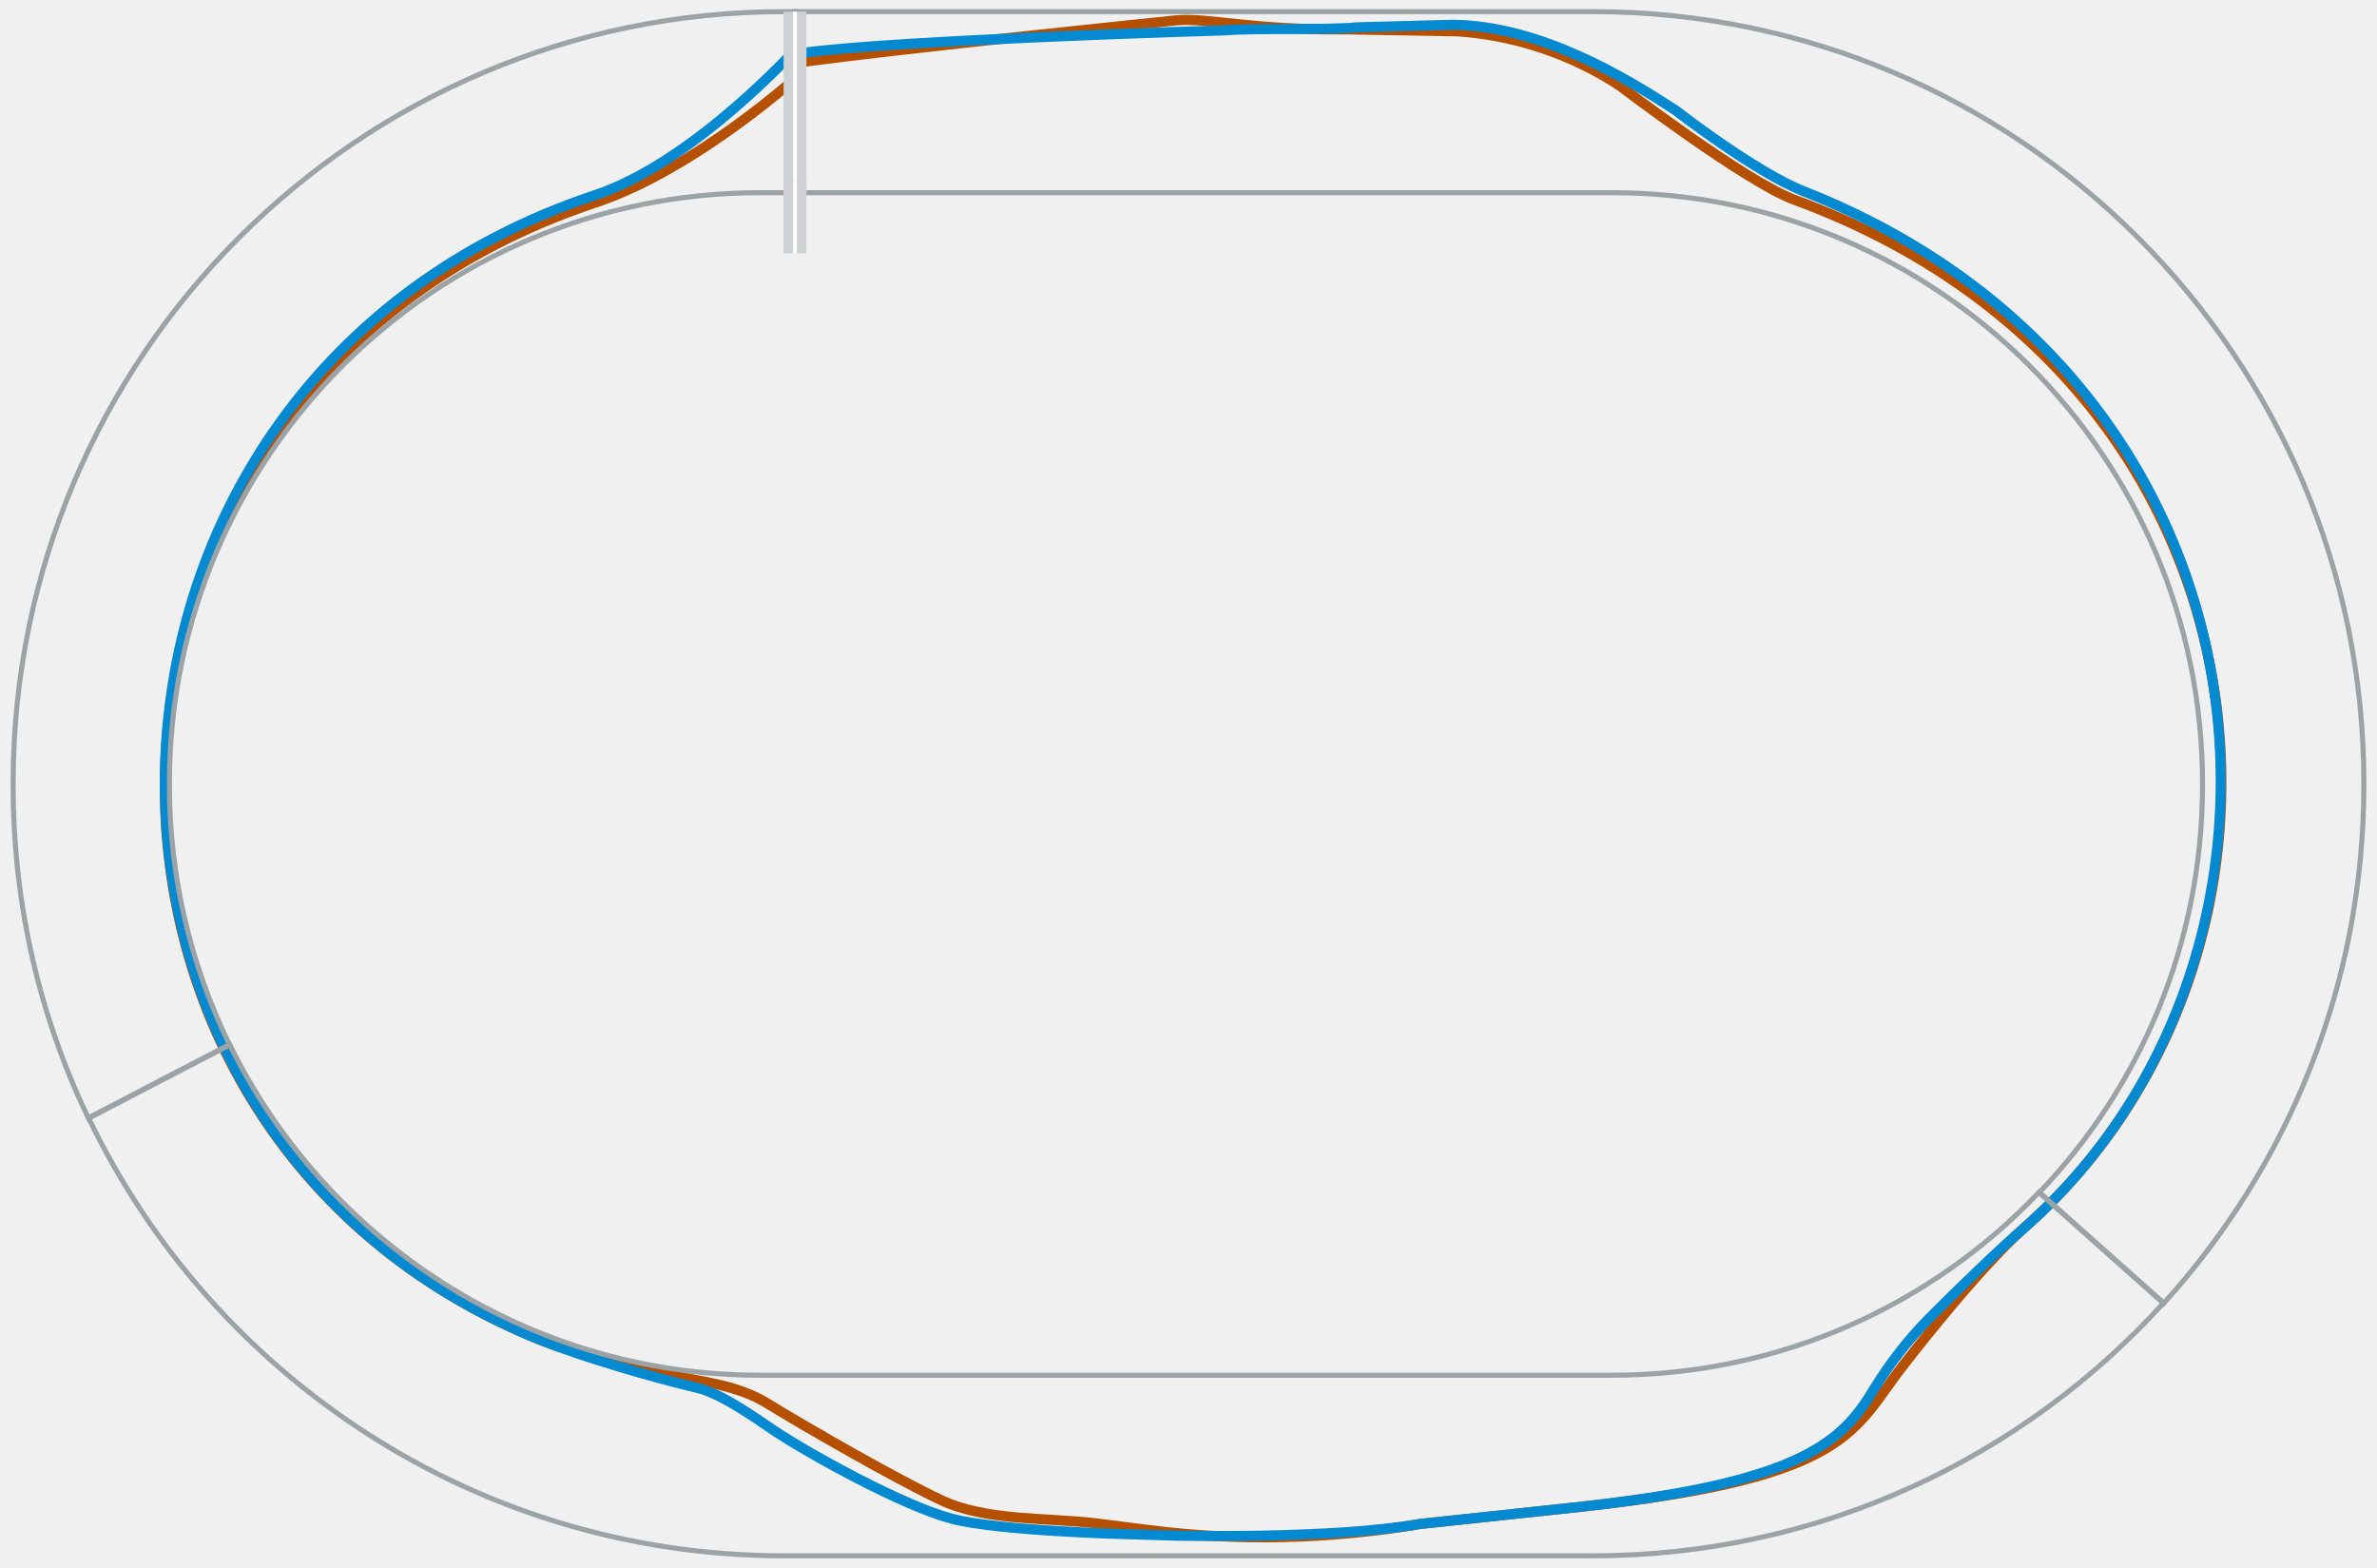
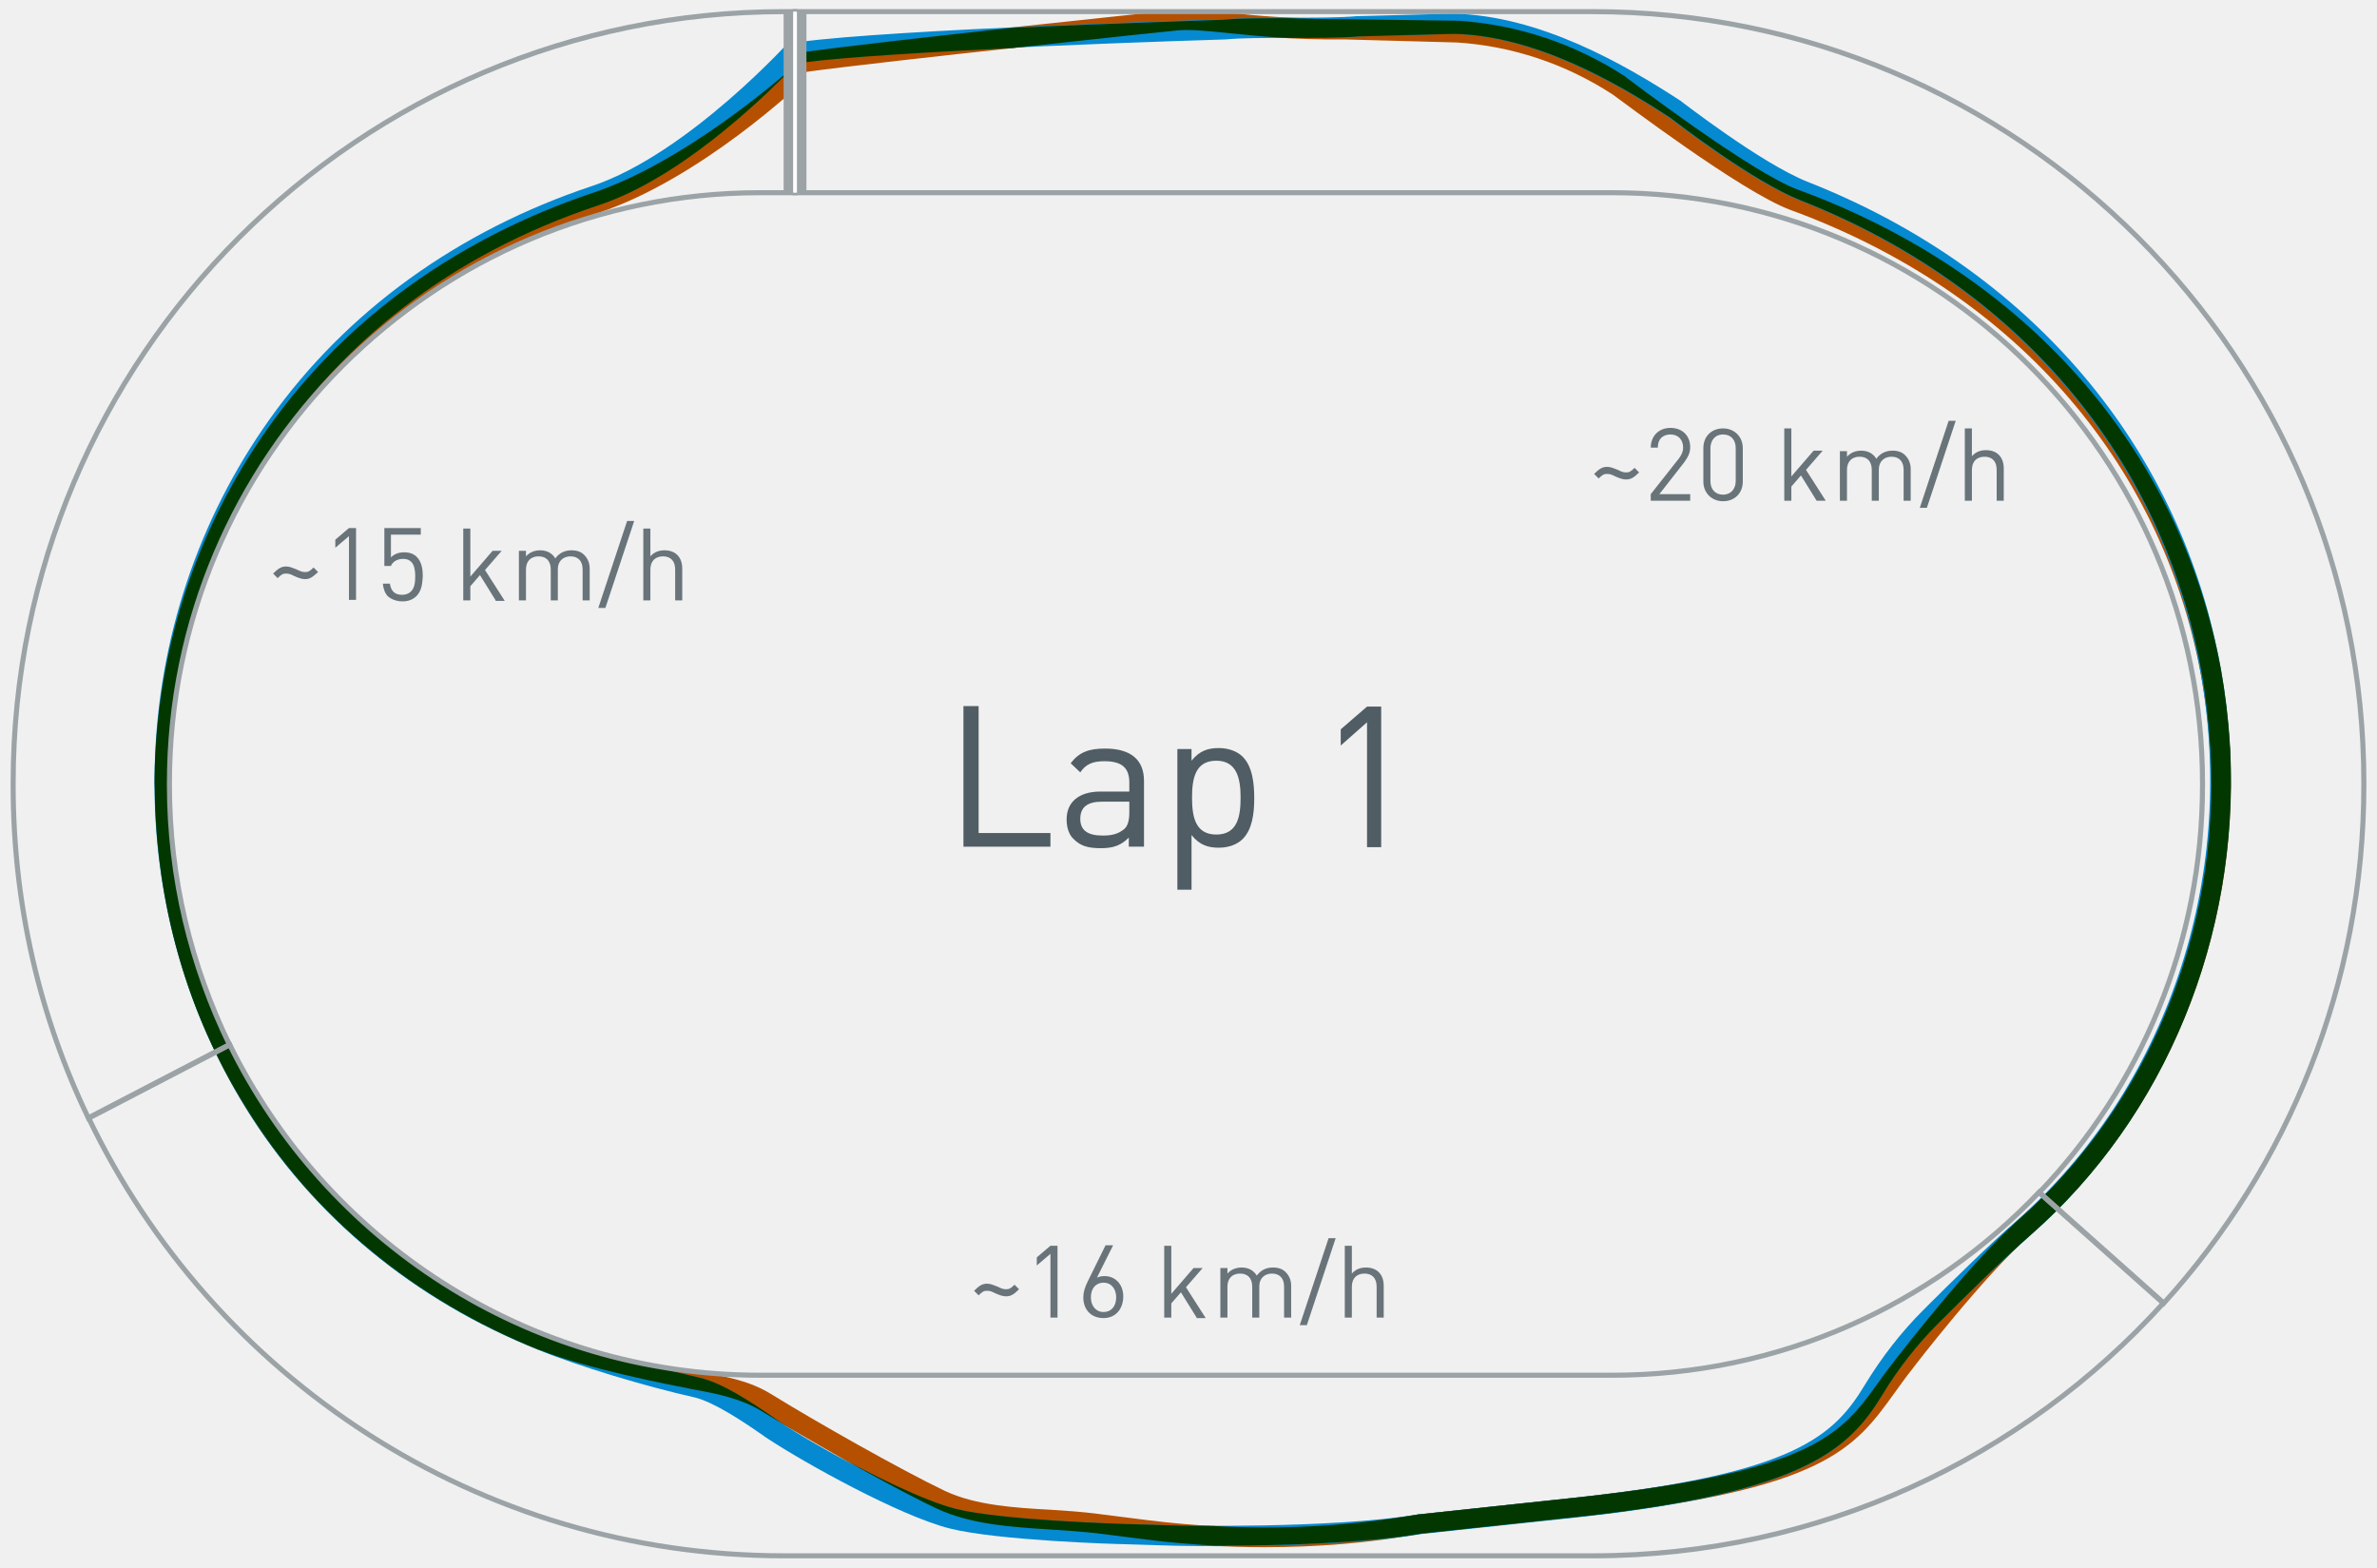
<svg xmlns="http://www.w3.org/2000/svg" version="1.1" id="Layer_1" x="0px" y="0px" viewBox="0 0 470 310" enable-background="new 0 0 470 310" xml:space="preserve">
  <g id="start">
    <g id="_x31_">
-       <path fill="none" stroke="#B55000" stroke-width="2" stroke-miterlimit="10" d="M158.4,14.5c0,0-20.8,19-40.8,25.6    C8.2,76.6,4,223.9,107.3,265.1c8.1,3.2,21.5,6.1,30.6,7.8c4.9,0.9,9.6,2,13.7,4.5c8.5,5.2,25.6,15,34.5,19.2    c9,4.2,20.9,3.4,30.7,4.6l10.3,1.3c17.9,2.3,36,1.8,53.8-1.2l31.8-3.4c53.9-5.9,53.6-15.3,63.9-28.3c0,0,14.2-18.5,23.7-26.9    c61.6-54.2,52.7-167.2-45.5-203.2c-9.7-3.6-34.6-22.6-34.6-22.6c-9.5-6.2-20.5-9.9-31.9-10.7L266,5.8c-18.4,0.2-27-2.3-33.2-1.8    c0,0-55.8,5.7-74.4,8.3" />
-       <path fill="none" stroke="#0589D1" stroke-width="2" stroke-miterlimit="10" d="M158.4,8.6c0,0-20.8,23.4-40.8,30    C8.2,75.1,4,223.9,107.3,265.1c8.1,3.2,21.6,7.2,30.6,9.3c4.7,1.1,11.4,5.9,15.1,8.4c7.2,4.8,25.7,15,35.3,17.5    c9.4,2.4,33.9,3,33.9,3c2.7,0.1,7.1,0.2,9.8,0.3c0,0,31,0.8,48.8-2.3l31.8-3.4c43.7-4.8,51.7-12.9,57.9-23.2    c3.2-5.2,6.9-10,11.2-14.3c5.4-5.4,13-12.8,18.5-17.6c61.6-54.2,52.2-167.3-43.6-205c-9.6-3.8-25.3-16-25.3-16    c-9.5-6.2-26.6-16.7-44-16.9l-18.9,0.5c-6.1,0.6-20,0.1-26.2,0.6c0,0-65.2,1.9-83.8,4.5" />
+       <path fill="#B55001" d="M249.9,305.9c-7.7,0-15.4-0.5-23.1-1.5l-10.3-1.3c-2.8-0.4-5.8-0.5-8.9-0.7c-7.7-0.5-15.7-1-22.3-4.1    c-9-4.2-26.3-14.1-34.7-19.3c-3.9-2.4-8.6-3.4-13-4.2c-6.2-1.1-21.6-4.2-30.9-7.9c-24.6-9.8-44.7-26.3-58-47.7    c-12.4-20-18.6-43.2-17.9-67.3c0.7-24.6,8.6-48,22.7-67.7C68.5,62.9,90.6,47.1,117,38.3c19.3-6.4,38.9-25,39.1-25.2l2.7,3    c-0.9,0.8-20.4,19.3-40.5,26c-50.1,16.7-83.1,58.8-84.6,110C32.2,202,61,245,107.8,263.6c9,3.6,16.3,5.8,30.4,7.7    c4.8,0.7,9.9,1.6,14.4,4.4c8.4,5.2,25.5,14.9,34.3,19.1c6,2.8,13.6,3.3,20.9,3.7c3.1,0.2,6.2,0.4,9.2,0.8l10.3,1.3    c17.7,2.2,35.6,1.8,53.2-1.2l0.1,0l31.8-3.4c46.3-5.1,51.6-12.5,59-22.8c1.1-1.5,2.2-3.1,3.6-4.8c0.6-0.7,14.4-18.7,23.9-27.1    c29.9-26.3,43.8-67.8,36.2-108.3c-7.9-42.2-37.4-75.5-81.1-91.5c-9.7-3.6-33.4-21.6-35.1-22.8c-9.2-6-19.8-9.6-30.8-10.3L266,7.8    c-10.6,0.1-18.1-0.7-23.5-1.3c-4.1-0.4-7-0.7-9.5-0.5c-0.5,0.1-55.9,5.8-74.3,8.3l-0.5-4C176.6,7.8,232,2,232.6,2    c2.9-0.2,6.2,0.1,10.3,0.5c5.4,0.6,12.7,1.3,23.1,1.2l22.4,0.4c11.7,0.8,23,4.6,32.8,11l0.1,0.1c0.2,0.2,24.8,18.9,34.1,22.3    c45,16.5,75.5,51,83.6,94.6c7.8,41.8-6.5,84.8-37.5,112c-9.2,8.1-23.3,26.4-23.4,26.6c-1.3,1.6-2.4,3.2-3.5,4.7    c-8,11.1-13.8,19.1-61.8,24.4l-31.8,3.4C270.8,305.1,260.3,305.9,249.9,305.9z" />
+       <path fill="#0589D1" d="M241.3,305.7c-5.3,0-8.9-0.1-9.3-0.1l-9.8-0.3c-1,0-24.9-0.7-34.4-3.1c-9.9-2.5-28.6-12.9-35.9-17.7    c-0.5-0.3-1-0.7-1.6-1.1c-3.6-2.5-9.2-6.2-12.9-7.1c-9.8-2.2-23.1-6.2-30.9-9.4c-24.6-9.8-44.7-26.4-58-48    c-12.4-20.1-18.6-43.5-17.9-67.8c0.7-24.8,8.6-48.4,22.7-68.2C68.5,61.5,90.6,45.6,117,36.8c19.2-6.4,39.7-29.2,39.9-29.5l1.2,1.1    l0-0.1c18.4-2.5,80.7-4.4,84-4.5c3.1-0.2,7.7-0.3,12.7-0.3c5.1,0,10.3,0,13.4-0.3l0.1,0l18.9-0.5c17.2,0.3,34,10,45.2,17.3    l0.1,0.1c0.2,0.1,15.6,12.1,24.8,15.8c44.3,17.4,74.2,52.7,81.9,96.8c7.3,41.9-7.1,84.6-37.7,111.5c-5.4,4.8-13,12.2-18.4,17.6    c-4.2,4.2-7.8,8.8-10.9,13.9c-6.5,10.7-15,19.3-59.4,24.2l-31.8,3.4C269.2,305.3,251.9,305.7,241.3,305.7z M158.6,11.4    c-5,5.3-22.8,23.3-40.3,29.1c-59.8,19.9-83.4,70.2-84.6,110.7c-1.5,50.4,27.5,93.8,74.2,112.5c8.4,3.3,22.1,6.8,30.4,8.7    c4.5,1,10.1,4.8,14.2,7.6c0.6,0.4,1.1,0.7,1.6,1.1c6.9,4.6,25.3,14.8,34.7,17.2c9.1,2.3,33.3,3,33.5,3l9.8,0.3    c0.3,0,31,0.7,48.4-2.2l0.1,0l31.8-3.4c42.7-4.7,50.3-12.2,56.4-22.3c3.3-5.4,7.1-10.3,11.5-14.7c5.4-5.4,13-12.9,18.5-17.7    c29.5-26,43.5-67.3,36.4-107.9c-7.5-42.7-36.4-76.9-79.4-93.8c-9.5-3.8-24.4-15.3-25.7-16.3c-10.7-7-26.8-16.3-42.9-16.6    l-18.8,0.5c-3.3,0.3-8.6,0.3-13.7,0.3c-4.7,0-9.5,0-12.4,0.3l-0.1,0c-0.7,0-65.3,2-83.6,4.5L158.6,11.4z" />
+       <g>
+         <path fill="#023800" d="M53.3,84.2c-14.1,19.7-22,43.1-22.7,67.7c0,1.3-0.1,2.7,0,4c0.2,22.6,6.3,44.3,18,63     c13.3,21.6,33.4,38.1,58,48c0,0,0.1,0,0.1,0c9.4,3.7,24.7,6.7,30.9,7.9c4.4,0.8,9.1,1.8,13,4.2c2.2,1.3,4.9,3,8,4.8     c-1.7-1-3.2-2-4.4-2.7c-0.5-0.3-1-0.7-1.6-1.1c-4.1-2.8-9.8-6.6-14.2-7.6c-8.3-1.9-22-5.1-30.4-8.5c0,0,0,0,0,0     c-45.4-18.1-74.1-59.6-74.3-107.7c0-1.6,0-3.3,0-4.9c1.2-40.5,24.8-90.8,84.6-110.7c15.8-5.2,31.7-20.3,38.4-27.2     c-3,2.6-21.8,18.9-39.7,24.8C90.6,47.1,68.5,62.9,53.3,84.2z" />
+         <path fill="#023800" d="M441,148.5c0-0.1,0-0.2,0-0.2c0-0.5-0.1-0.9-0.1-1.4c-0.3-4.9-0.9-9.8-1.8-14.8     c-8.2-43.6-38.6-78.1-83.6-94.6c-9.3-3.4-33.8-22.1-34.1-22.3l-0.1-0.1c-9.8-6.4-21.1-10.2-32.8-11L266,3.8     c-4.2,0-8-0.1-11.3-0.2c-4.9,0-9.6,0-12.7,0.3c-1.8,0.1-21.5,0.7-41.9,1.6c-15.8,1.7-33.2,3.7-42.1,4.9l0.2,1.4     c0.1-0.1,0.2-0.2,0.2-0.3l0.1,0.9c8.1-1.1,25.1-2.1,41.7-2.9C217.5,7.6,232.7,6,233,6c2.5-0.2,5.4,0.1,9.5,0.5     c3.3,0.3,7.2,0.8,12.2,1c0.1,0,0.1,0,0.2,0c5.1,0,10.4,0,13.7-0.3l18.8-0.5c16.1,0.3,32.2,9.6,42.9,16.6     c1.3,1,16.2,12.5,25.7,16.3c43,16.9,71.9,51.1,79.4,93.8c0.8,4.6,1.3,9.3,1.6,13.9c0,0.4,0.1,0.8,0.1,1.2c0,0.1,0,0.2,0,0.3     c1.8,35.2-12.1,69.6-38.1,92.5c-9.5,8.4-23.3,26.4-23.9,27.1c-1.3,1.7-2.5,3.2-3.6,4.8c-7.4,10.3-12.7,17.7-59,22.8l-31.8,3.4     l-0.1,0c-13.5,2.3-27.1,3.1-40.7,2.3c-4.6,0-7.6-0.1-7.7-0.1l-9.8-0.3c-0.2,0-24.4-0.7-33.5-3c-6.2-1.6-16.6-6.7-24.8-11.3     c7.6,4.3,15.9,8.8,21.2,11.3c6.7,3.1,14.6,3.6,22.3,4.1c3.1,0.2,6.1,0.4,8.9,0.7l10.3,1.3c4.4,0.6,8.9,0.9,13.4,1.2     c0.4,0,0.7,0,1.1,0c10.6,0,28-0.4,39.8-2.4l31.8-3.4c44.4-4.9,52.9-13.5,59.4-24.2c3.1-5.1,6.8-9.8,10.9-13.9     c5.4-5.4,12.9-12.8,18.4-17.6C428.3,220.7,442.7,185.1,441,148.5z" />
+       </g>
+       <g>
+         <path fill="#69747A" d="M60.3,114.5c-0.7,0-1.4-0.3-2.1-0.6c-0.6-0.3-1-0.5-1.6-0.5c-0.6,0-0.9,0.1-1.7,0.9l-0.9-0.9     c1.1-1.1,1.7-1.4,2.6-1.4c0.7,0,1.3,0.3,2.1,0.6c0.6,0.3,1,0.5,1.6,0.5c0.6,0,0.9-0.1,1.7-0.9l0.9,0.9     C61.7,114.2,61.2,114.5,60.3,114.5z" />
+         <path fill="#69747A" d="M69,118.7V106l-2.7,2.3v-1.6l2.7-2.3h1.4v14.2H69z" />
+         <path fill="#69747A" d="M82.4,117.8c-0.7,0.7-1.6,1.1-2.8,1.1c-1.2,0-2.2-0.4-2.9-1c-0.6-0.6-0.9-1.5-1-2.5h1.4     c0.2,1.4,0.9,2.2,2.4,2.2c0.7,0,1.3-0.2,1.8-0.7c0.7-0.7,0.8-1.9,0.8-2.9c0-1.7-0.3-3.5-2.4-3.5c-1.2,0-2.1,0.6-2.4,1.4H76v-7.5     h7.2v1.3h-5.9v4.5c0.6-0.6,1.4-1,2.6-1c1.1,0,1.9,0.3,2.5,0.9c1,1,1.2,2.5,1.2,3.8C83.5,115.4,83.4,116.7,82.4,117.8z" />
+         <path fill="#69747A" d="M98,118.7l-3.1-5l-1.9,2.2v2.8h-1.4v-14.2h1.4v9.5l4.4-5.1h1.8l-3.3,3.8l3.9,6.1H98z" />
+         <path fill="#69747A" d="M115.2,118.7v-6.1c0-1.7-0.9-2.6-2.4-2.6c-1.4,0-2.5,0.9-2.5,2.5v6.2h-1.4v-6.1c0-1.7-0.9-2.6-2.4-2.6     s-2.5,0.9-2.5,2.6v6.1h-1.4v-9.8h1.4v1.1c0.7-0.8,1.7-1.2,2.8-1.2c1.4,0,2.4,0.6,3,1.6c0.8-1.1,1.9-1.6,3.2-1.6     c1.1,0,1.9,0.3,2.5,0.9c0.7,0.7,1.1,1.6,1.1,2.7v6.3H115.2z" />
+         <path fill="#69747A" d="M119.7,120.2h-1.4L124,103h1.4L119.7,120.2z" />
+         <path fill="#69747A" d="M133.5,118.7v-6.1c0-1.7-0.9-2.6-2.4-2.6s-2.5,0.9-2.5,2.6v6.1h-1.4v-14.2h1.4v5.5     c0.7-0.8,1.6-1.2,2.8-1.2c2.2,0,3.5,1.4,3.5,3.6v6.3H133.5z" />
+       </g>
+       <g>
+         <path fill="#69747A" d="M198.9,256.3c-0.7,0-1.4-0.3-2.1-0.6c-0.6-0.3-1-0.5-1.6-0.5c-0.6,0-0.9,0.1-1.7,0.9l-0.9-0.9     c1.1-1.1,1.7-1.4,2.6-1.4c0.7,0,1.3,0.3,2.1,0.6c0.6,0.3,1,0.5,1.6,0.5c0.6,0,0.9-0.1,1.7-0.9l0.9,0.9     C200.4,256,199.8,256.3,198.9,256.3z" />
+         <path fill="#69747A" d="M207.7,260.5v-12.6l-2.7,2.3v-1.6l2.7-2.3h1.4v14.2H207.7z" />
+         <path fill="#69747A" d="M218.2,260.6c-2.4,0-4-1.6-4-4.1c0-1,0.3-2,0.9-3.2l3.5-7.1h1.5l-3.2,6.4c0.4-0.2,0.9-0.3,1.5-0.3     c2.2,0,3.7,1.7,3.7,4C222.1,258.8,220.6,260.6,218.2,260.6z M218.2,253.6c-1.5,0-2.5,1.1-2.5,2.9c0,1.7,1,2.9,2.5,2.9     s2.5-1.1,2.5-2.9C220.7,254.9,219.8,253.6,218.2,253.6z" />
+         <path fill="#69747A" d="M236.6,260.5l-3.1-5l-1.9,2.2v2.8h-1.4v-14.2h1.4v9.5l4.4-5.1h1.8l-3.3,3.8l3.9,6.1H236.6z" />
+         <path fill="#69747A" d="M253.9,260.5v-6.1c0-1.7-0.9-2.6-2.4-2.6c-1.4,0-2.5,0.9-2.5,2.5v6.2h-1.4v-6.1c0-1.7-0.9-2.6-2.4-2.6     s-2.5,0.9-2.5,2.6v6.1h-1.4v-9.8h1.4v1.1c0.7-0.8,1.7-1.2,2.8-1.2c1.4,0,2.4,0.6,3,1.6c0.8-1.1,1.9-1.6,3.2-1.6     c1.1,0,1.9,0.3,2.5,0.9c0.7,0.7,1.1,1.6,1.1,2.7v6.3H253.9z" />
+         <path fill="#69747A" d="M258.4,262H257l5.7-17.2h1.4L258.4,262z" />
+         <path fill="#69747A" d="M272.2,260.5v-6.1c0-1.7-0.9-2.6-2.4-2.6s-2.5,0.9-2.5,2.6v6.1h-1.4v-14.2h1.4v5.5     c0.7-0.8,1.6-1.2,2.8-1.2c2.2,0,3.5,1.4,3.5,3.6v6.3H272.2z" />
+       </g>
+       <g>
+         <path fill="#69747A" d="M321.5,94.8c-0.7,0-1.4-0.3-2.1-0.6c-0.6-0.3-1-0.5-1.6-0.5c-0.6,0-0.9,0.1-1.7,0.9l-0.9-0.9     c1.1-1.1,1.7-1.4,2.6-1.4c0.7,0,1.3,0.3,2.1,0.6c0.6,0.3,1,0.5,1.6,0.5c0.6,0,0.9-0.1,1.7-0.9l0.9,0.9     C323,94.5,322.4,94.8,321.5,94.8z" />
+         <path fill="#69747A" d="M326.4,99v-1.3l5.6-7.1c0.5-0.7,0.8-1.3,0.8-2.1c0-1.5-0.9-2.6-2.5-2.6c-1.3,0-2.5,0.7-2.5,2.6h-1.4     c0-2.2,1.5-3.9,3.9-3.9c2.3,0,3.9,1.5,3.9,3.8c0,1.1-0.4,1.9-1.1,2.9l-5,6.4h6.1V99H326.4z" />
+         <path fill="#69747A" d="M340.7,99.1c-2.2,0-3.9-1.6-3.9-3.9v-6.6c0-2.4,1.7-3.9,3.9-3.9c2.2,0,3.9,1.6,3.9,3.9v6.6     C344.6,97.5,343,99.1,340.7,99.1z M343.2,88.6c0-1.6-0.9-2.7-2.5-2.7c-1.6,0-2.5,1.2-2.5,2.7v6.5c0,1.6,0.9,2.7,2.5,2.7     c1.6,0,2.5-1.2,2.5-2.7V88.6z" />
+         <path fill="#69747A" d="M359.2,99l-3.1-5l-1.9,2.2V99h-1.4V84.7h1.4v9.5l4.4-5.1h1.8l-3.3,3.8L361,99H359.2z" />
+         <path fill="#69747A" d="M376.4,99v-6.1c0-1.7-0.9-2.6-2.4-2.6c-1.4,0-2.5,0.9-2.5,2.5V99h-1.4v-6.1c0-1.7-0.9-2.6-2.4-2.6     s-2.5,0.9-2.5,2.6V99h-1.4v-9.8h1.4v1.1c0.7-0.8,1.7-1.2,2.8-1.2c1.4,0,2.4,0.6,3,1.6c0.8-1.1,1.9-1.6,3.2-1.6     c1.1,0,1.9,0.3,2.5,0.9c0.7,0.7,1.1,1.6,1.1,2.7V99H376.4z" />
+         <path fill="#69747A" d="M381,100.4h-1.4l5.7-17.2h1.4L381,100.4z" />
+         <path fill="#69747A" d="M394.8,99v-6.1c0-1.7-0.9-2.6-2.4-2.6s-2.5,0.9-2.5,2.6V99h-1.4V84.7h1.4v5.5c0.7-0.8,1.6-1.2,2.8-1.2     c2.2,0,3.5,1.4,3.5,3.6V99H394.8z" />
+       </g>
+       <g>
+         <g>
+           <path fill="#505D64" d="M190.5,167.4v-27.8h3v25.1h14.2v2.7H190.5z" />
+           <path fill="#505D64" d="M223.2,167.4v-1.8c-1.5,1.5-3,2.1-5.5,2.1c-2.7,0-4.1-0.5-5.4-1.8c-1-0.9-1.4-2.4-1.4-3.9      c0-3.4,2.4-5.5,6.7-5.5h5.7v-1.8c0-2.8-1.4-4.2-4.9-4.2c-2.4,0-3.7,0.6-4.8,2.2l-1.9-1.8c1.7-2.2,3.6-2.9,6.8-2.9      c5.2,0,7.7,2.3,7.7,6.4v13H223.2z M223.2,158.5h-5.3c-2.9,0-4.3,1.1-4.3,3.4c0,2.2,1.4,3.3,4.4,3.3c1.6,0,3-0.2,4.3-1.3      c0.7-0.6,1-1.7,1-3.3V158.5z" />
+           <path fill="#505D64" d="M245.7,165.9c-1,1-2.7,1.7-4.7,1.7c-2.1,0-3.8-0.5-5.4-2.5v10.8h-2.8v-27.8h2.8v2.3      c1.6-2,3.3-2.5,5.4-2.5c2,0,3.7,0.7,4.7,1.7c1.9,1.9,2.3,5.1,2.3,8.2S247.6,164,245.7,165.9z M240.5,150.4      c-4.2,0-4.8,3.6-4.8,7.3s0.6,7.3,4.8,7.3c4.2,0,4.8-3.6,4.8-7.3S244.6,150.4,240.5,150.4z" />
+           <path fill="#505D64" d="M270.3,167.4v-24.6l-5.2,4.6v-3.2l5.2-4.5h2.8v27.8H270.3z" />
+         </g>
+       </g>
    </g>
    <g>
      <path fill="none" stroke="#9BA3A6" stroke-miterlimit="10" d="M318.7,271.9H150.3c-46.1,0-85.9-26.7-104.9-65.4L17.5,221    c24.6,51.3,76.9,86.6,137.5,86.6H315c44.7,0,85-19.3,112.8-50l-24.6-21.9C381.9,258.1,351.9,271.9,318.7,271.9z" />
      <path fill="none" stroke="#9BA3A6" stroke-miterlimit="10" d="M33.5,155.2v-0.3c0-64.5,52.3-116.8,116.8-116.8h6.9V2.3H155    C70.9,2.3,2.6,70.6,2.6,154.8v0.5c0,23.6,5.3,45.9,14.9,65.8l27.9-14.5C37.8,191,33.5,173.6,33.5,155.2z" />
      <path fill="none" stroke="#9BA3A6" stroke-miterlimit="10" d="M467.4,154.8C467.4,70.6,399.1,2.3,315,2.3H157.2v35.8h161.5    c64.5,0,116.8,52.3,116.8,116.8v0.3c0,31.3-12.3,59.7-32.3,80.6l24.6,21.9c24.6-27.1,39.6-63,39.6-102.5V154.8z" />
      <g>
-         <line fill="none" stroke="#CDD1D3" stroke-width="4.507" stroke-miterlimit="10" x1="157.2" y1="38.1" x2="157.2" y2="2.3" />
+         <line fill="none" stroke="#9BA3A6" stroke-width="4.507" stroke-miterlimit="10" x1="157.2" y1="38.1" x2="157.2" y2="2.3" />
        <line fill="none" stroke="#FFFFFF" stroke-width="0.751" stroke-miterlimit="10" x1="157.2" y1="38.1" x2="157.2" y2="2.3" />
      </g>
      <g>
-         <line fill="none" stroke="#CDD1D3" stroke-width="4.507" stroke-miterlimit="10" x1="157.2" y1="50.1" x2="157.2" y2="35.8" />
-         <line fill="none" stroke="#FFFFFF" stroke-width="0.751" stroke-miterlimit="10" x1="157.2" y1="50.1" x2="157.2" y2="35.8" />
+         <path fill="none" stroke="#CDD1D3" stroke-width="4.507" stroke-miterlimit="10" d="M157.2,35.8" />
+         <path fill="none" stroke="#FFFFFF" stroke-width="0.751" stroke-miterlimit="10" d="M157.2,35.8" />
      </g>
    </g>
  </g>
</svg>
